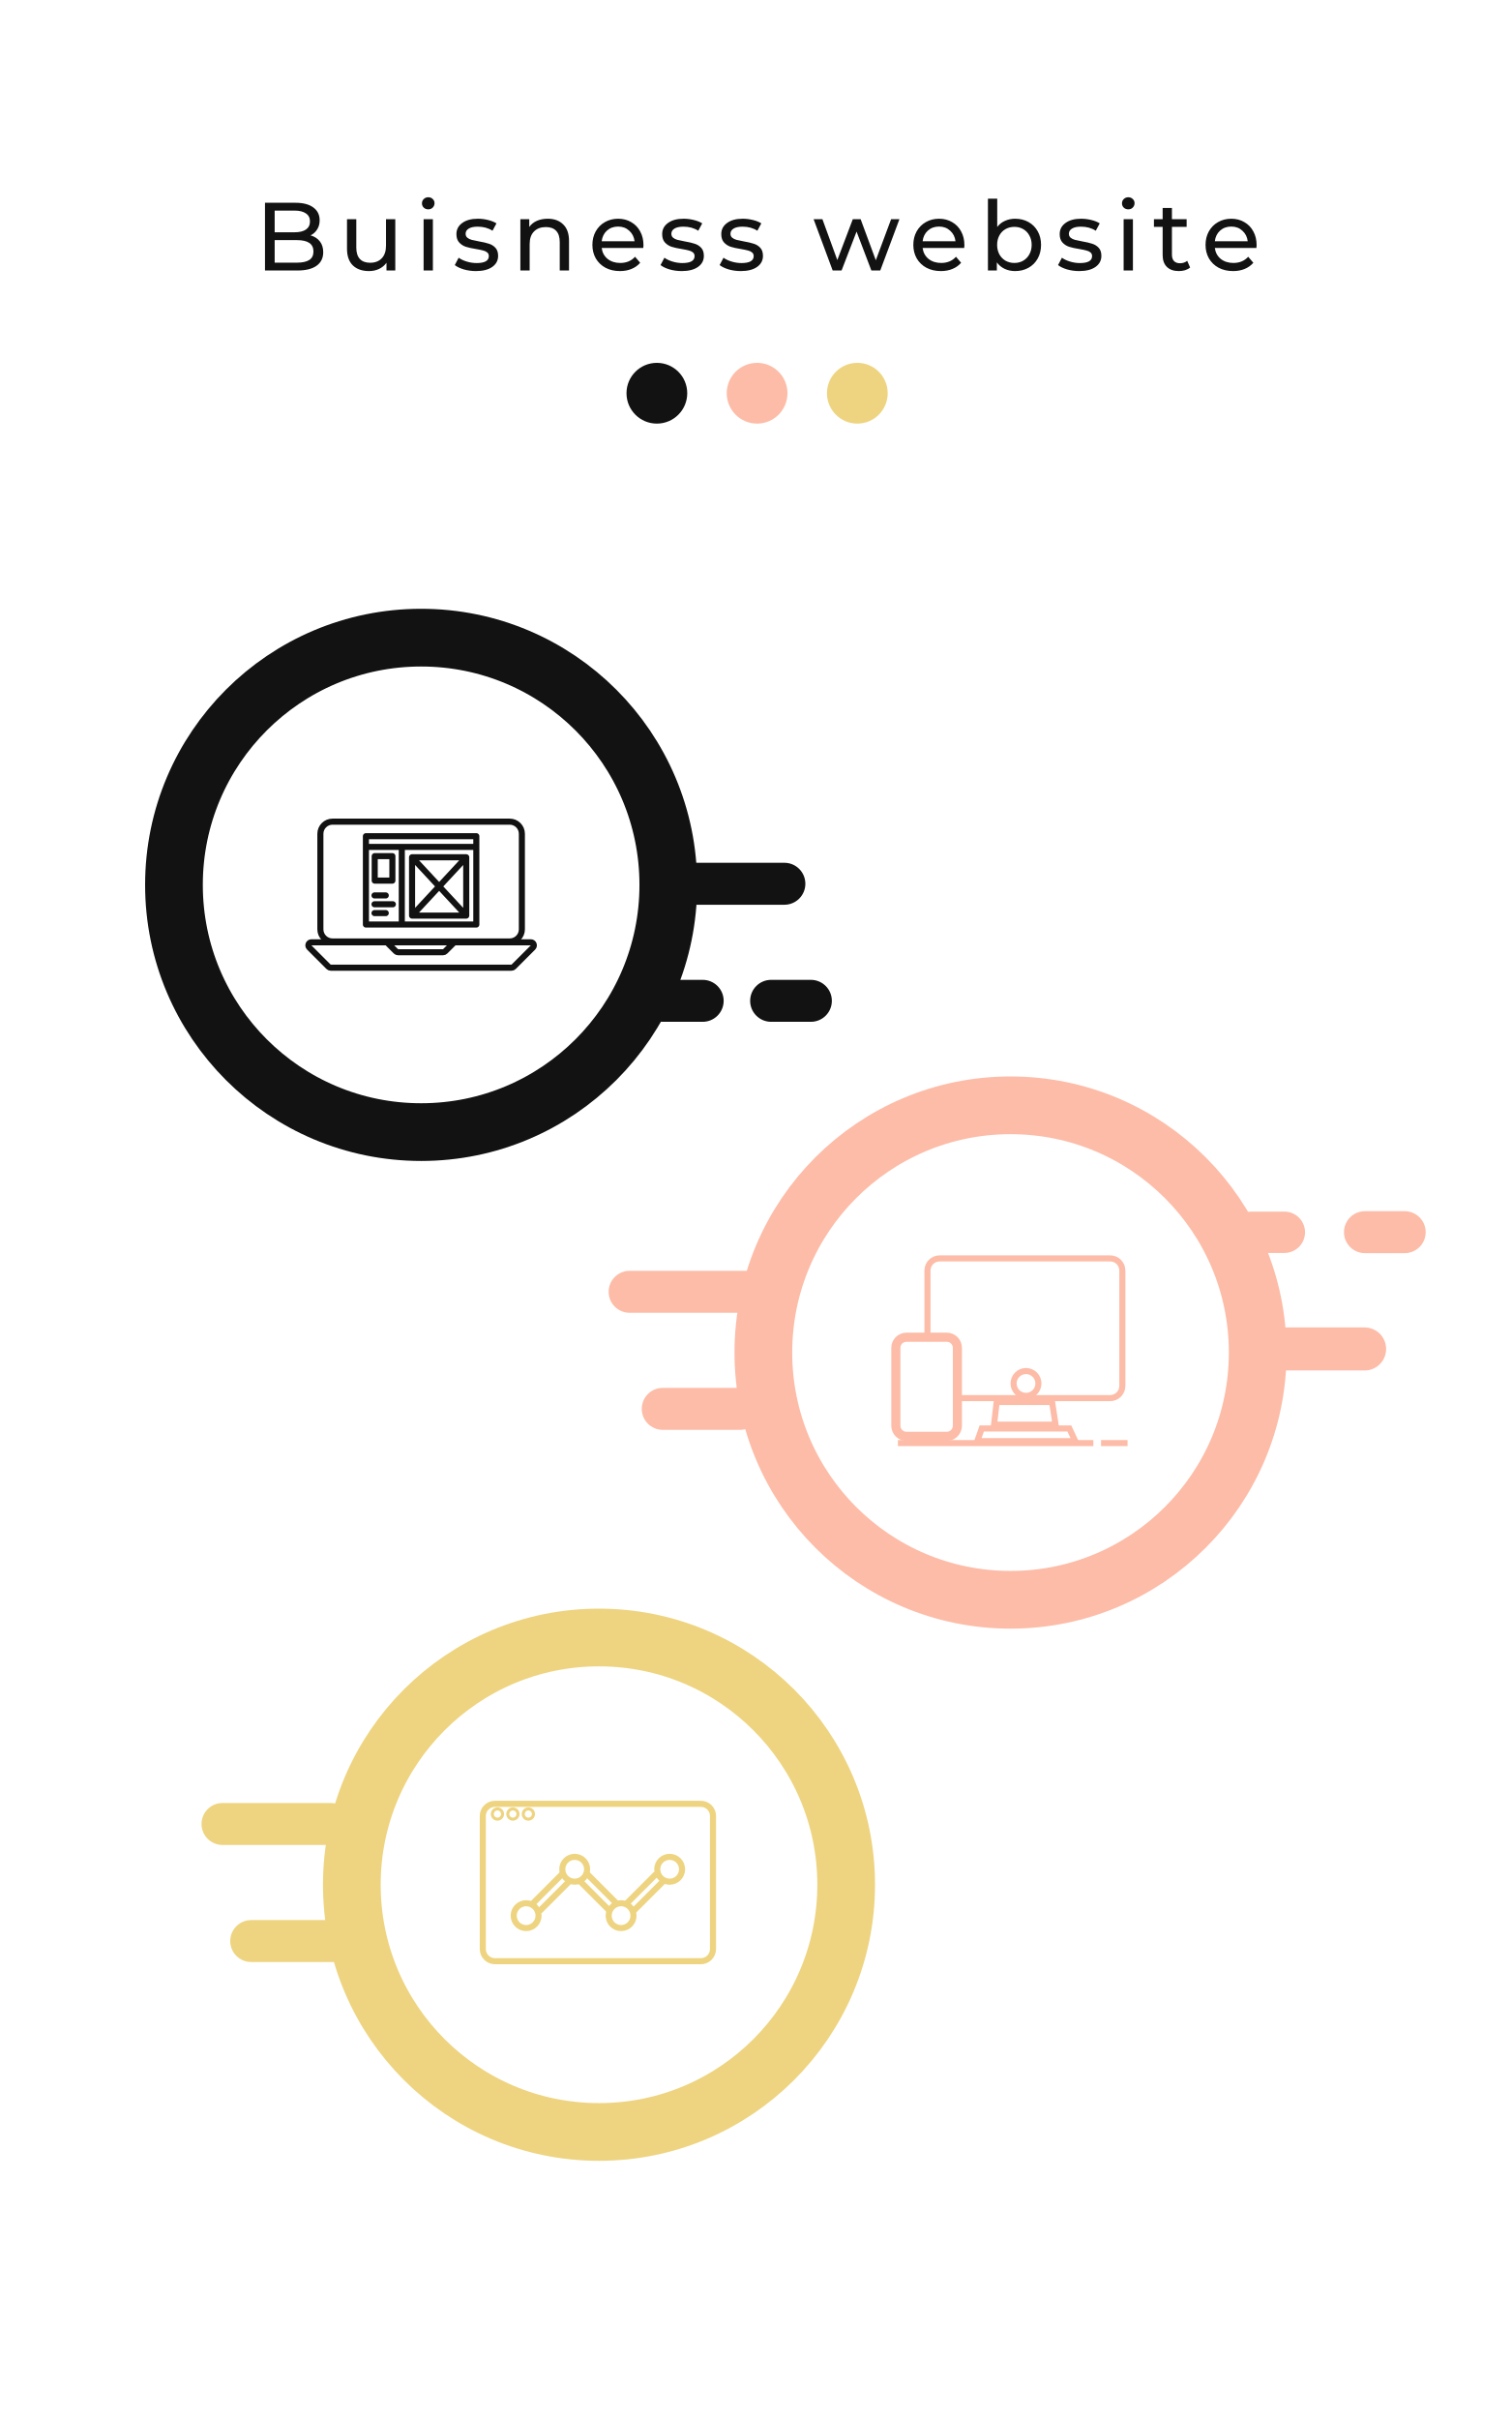
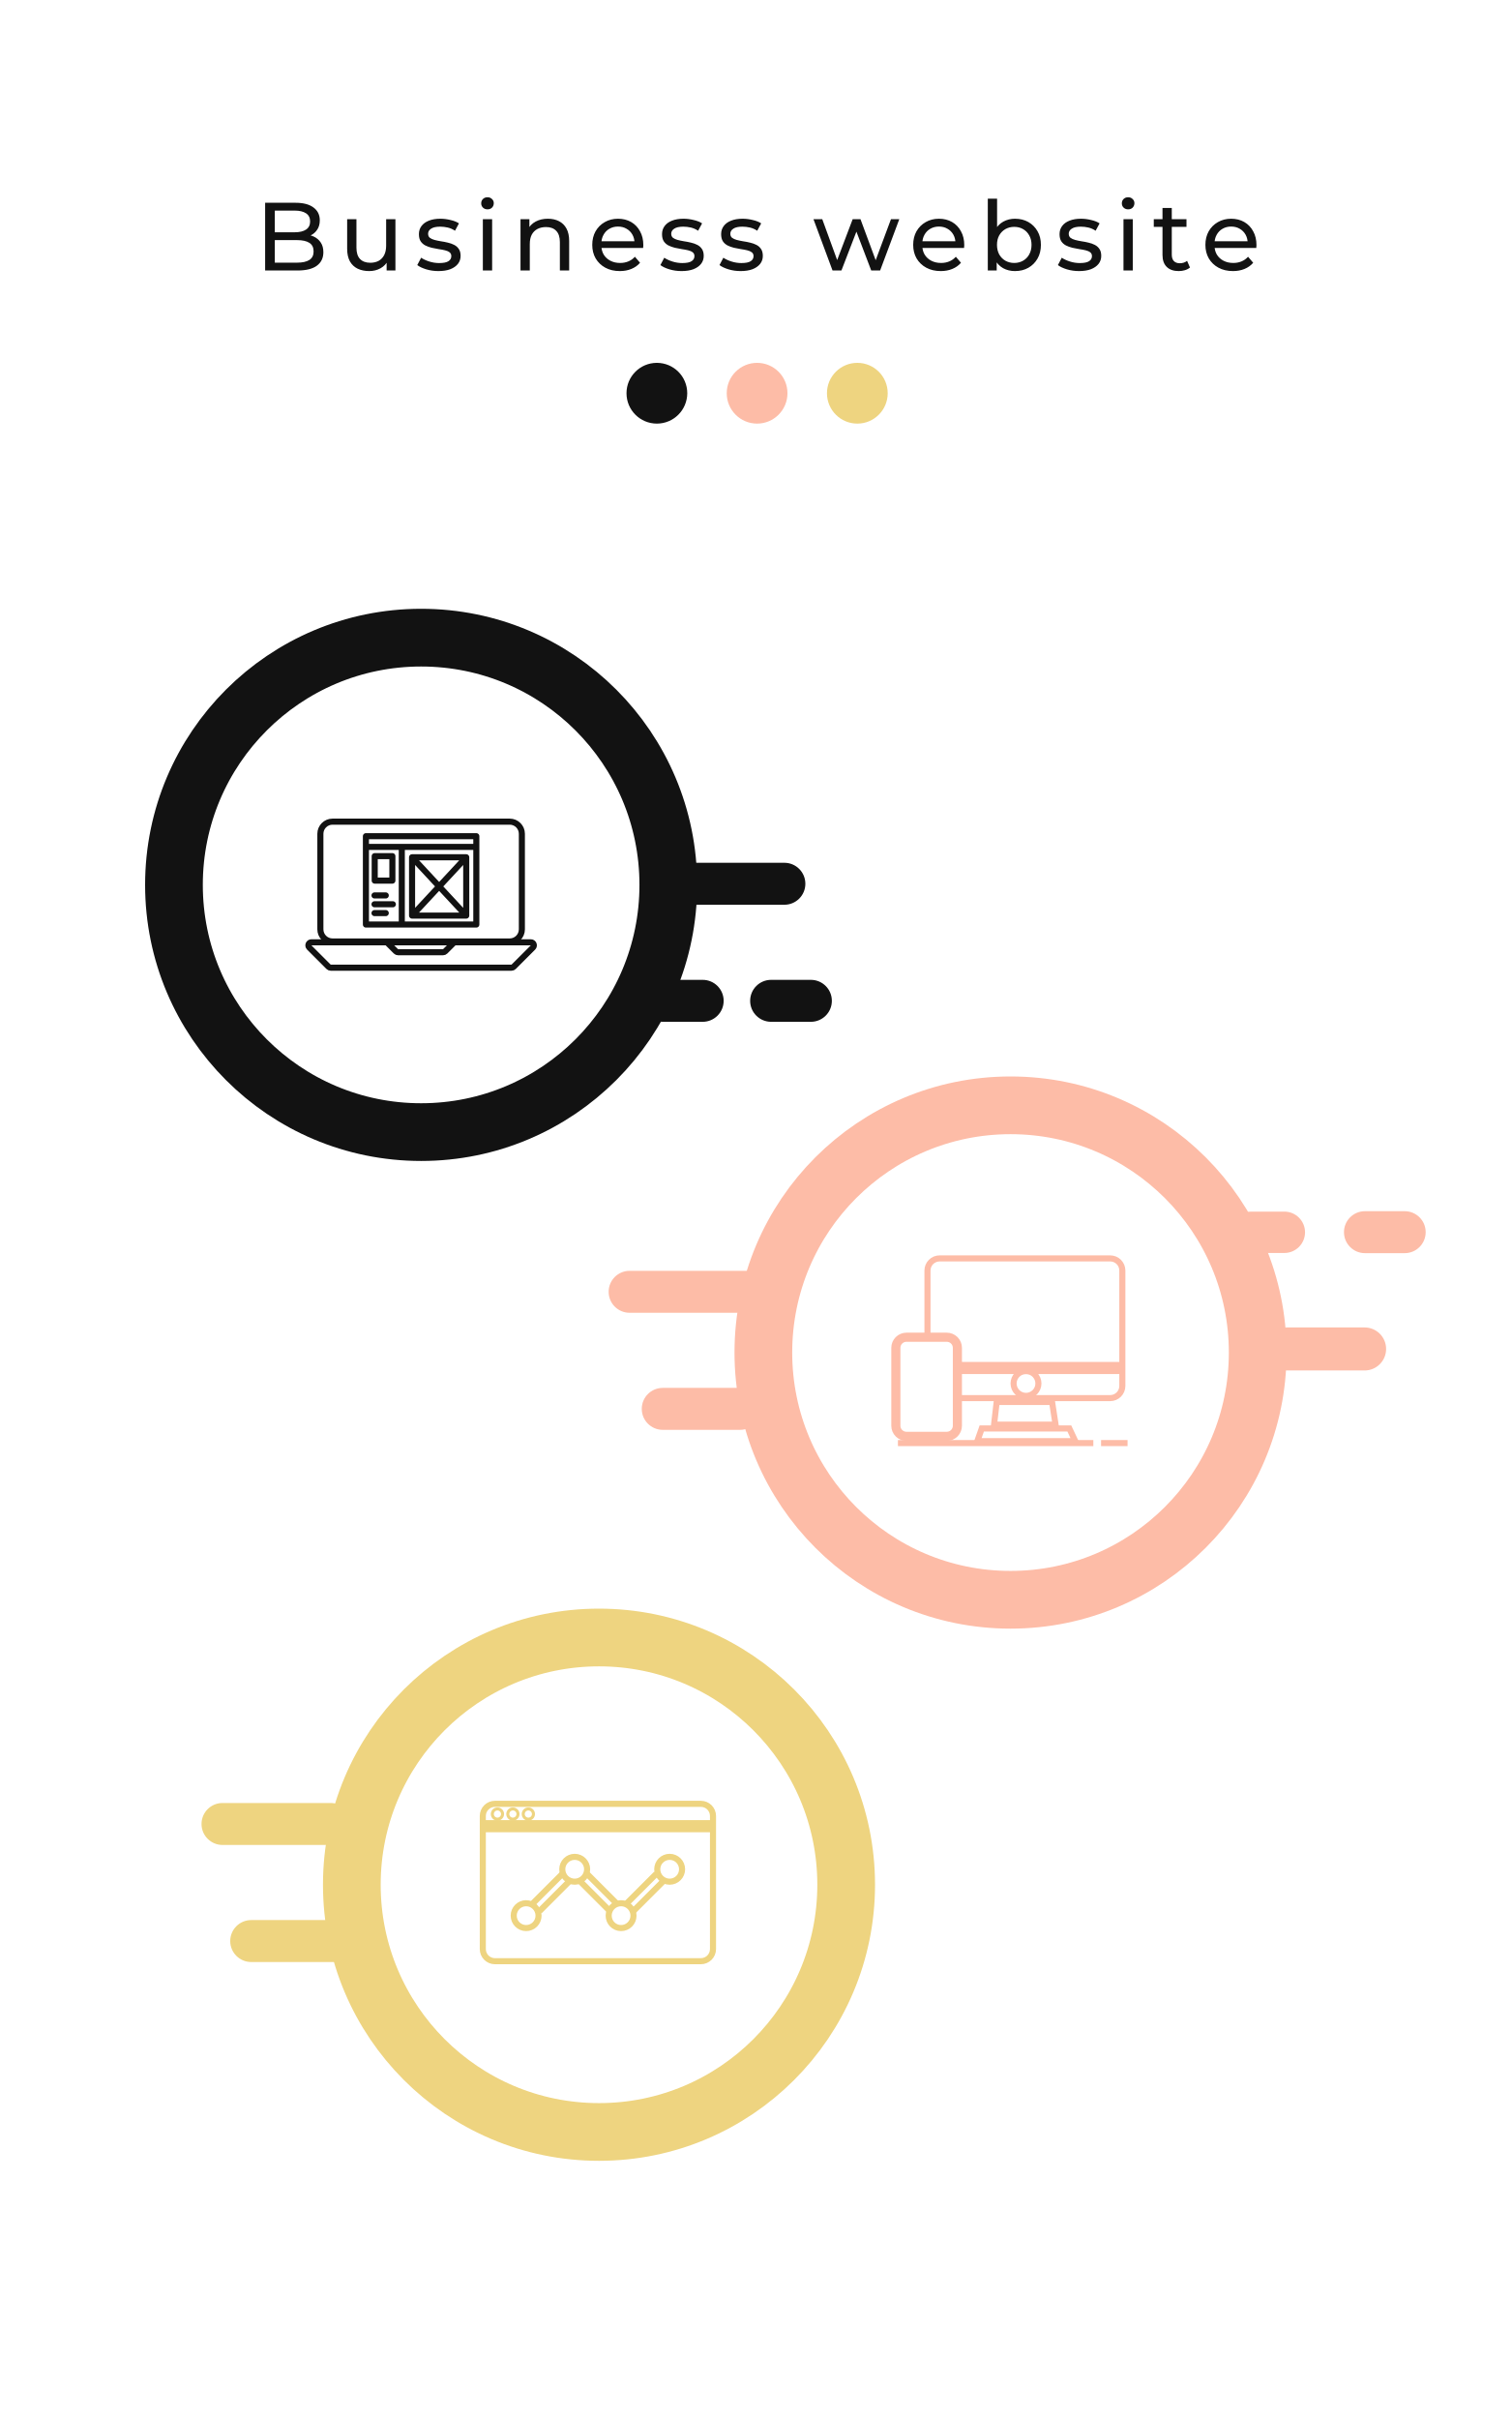
<svg xmlns="http://www.w3.org/2000/svg" width="375" height="600" viewBox="0 0 375 600" fill="none">
  <rect width="1205.67" height="600" transform="translate(-415)" fill="white" />
-   <path d="M77.047 58.382C78.023 58.654 78.791 59.15 79.351 59.87C79.911 60.574 80.191 61.469 80.191 62.557C80.191 64.013 79.639 65.133 78.535 65.918C77.447 66.701 75.855 67.094 73.759 67.094H65.743V50.294H73.279C75.199 50.294 76.679 50.678 77.719 51.446C78.775 52.214 79.303 53.278 79.303 54.638C79.303 55.517 79.095 56.278 78.679 56.917C78.279 57.557 77.735 58.045 77.047 58.382ZM68.143 52.237V57.614H73.063C74.295 57.614 75.239 57.389 75.895 56.941C76.567 56.477 76.903 55.806 76.903 54.925C76.903 54.045 76.567 53.382 75.895 52.934C75.239 52.469 74.295 52.237 73.063 52.237H68.143ZM73.663 65.15C75.023 65.15 76.047 64.925 76.735 64.478C77.423 64.029 77.767 63.325 77.767 62.365C77.767 60.493 76.399 59.557 73.663 59.557H68.143V65.15H73.663ZM98.067 54.373V67.094H95.883V65.174C95.419 65.829 94.803 66.341 94.035 66.71C93.284 67.061 92.46 67.237 91.564 67.237C89.868 67.237 88.531 66.773 87.555 65.846C86.579 64.901 86.091 63.517 86.091 61.694V54.373H88.395V61.429C88.395 62.661 88.692 63.597 89.284 64.237C89.876 64.862 90.724 65.174 91.828 65.174C93.043 65.174 94.004 64.805 94.707 64.07C95.412 63.334 95.763 62.294 95.763 60.95V54.373H98.067ZM105.094 54.373H107.398V67.094H105.094V54.373ZM106.246 51.925C105.798 51.925 105.422 51.782 105.118 51.493C104.83 51.206 104.686 50.853 104.686 50.438C104.686 50.022 104.83 49.669 105.118 49.382C105.422 49.078 105.798 48.925 106.246 48.925C106.694 48.925 107.062 49.069 107.35 49.358C107.654 49.63 107.806 49.974 107.806 50.389C107.806 50.822 107.654 51.19 107.35 51.493C107.062 51.782 106.694 51.925 106.246 51.925ZM118.085 67.237C117.045 67.237 116.045 67.102 115.085 66.829C114.125 66.541 113.373 66.181 112.829 65.749L113.789 63.925C114.349 64.326 115.029 64.645 115.829 64.885C116.629 65.126 117.437 65.246 118.253 65.246C120.269 65.246 121.277 64.669 121.277 63.517C121.277 63.133 121.141 62.83 120.869 62.605C120.597 62.382 120.253 62.221 119.837 62.126C119.437 62.014 118.861 61.894 118.109 61.766C117.085 61.605 116.245 61.422 115.589 61.214C114.949 61.005 114.397 60.654 113.933 60.157C113.469 59.661 113.237 58.965 113.237 58.069C113.237 56.917 113.717 55.998 114.677 55.309C115.637 54.605 116.925 54.254 118.541 54.254C119.389 54.254 120.237 54.358 121.085 54.566C121.933 54.773 122.629 55.053 123.173 55.406L122.189 57.23C121.149 56.557 119.925 56.221 118.517 56.221C117.541 56.221 116.797 56.382 116.285 56.702C115.773 57.022 115.517 57.446 115.517 57.974C115.517 58.389 115.661 58.718 115.949 58.958C116.237 59.197 116.589 59.373 117.005 59.486C117.437 59.597 118.037 59.725 118.805 59.87C119.829 60.045 120.653 60.237 121.277 60.446C121.917 60.638 122.461 60.974 122.909 61.453C123.357 61.934 123.581 62.605 123.581 63.469C123.581 64.621 123.085 65.541 122.093 66.23C121.117 66.901 119.781 67.237 118.085 67.237ZM135.892 54.254C137.508 54.254 138.788 54.725 139.732 55.669C140.692 56.597 141.172 57.965 141.172 59.773V67.094H138.868V60.038C138.868 58.806 138.572 57.877 137.98 57.254C137.388 56.63 136.54 56.318 135.436 56.318C134.188 56.318 133.204 56.685 132.484 57.422C131.764 58.142 131.404 59.181 131.404 60.541V67.094H129.1V54.373H131.308V56.294C131.772 55.638 132.396 55.133 133.18 54.782C133.98 54.429 134.884 54.254 135.892 54.254ZM159.642 60.806C159.642 60.981 159.626 61.214 159.594 61.502H149.274C149.418 62.621 149.906 63.526 150.738 64.213C151.586 64.885 152.634 65.222 153.882 65.222C155.402 65.222 156.626 64.71 157.554 63.685L158.826 65.174C158.25 65.846 157.53 66.358 156.666 66.71C155.818 67.061 154.866 67.237 153.81 67.237C152.466 67.237 151.274 66.966 150.234 66.421C149.194 65.862 148.386 65.085 147.81 64.094C147.25 63.102 146.97 61.981 146.97 60.733C146.97 59.502 147.242 58.389 147.786 57.398C148.346 56.406 149.106 55.638 150.066 55.093C151.042 54.533 152.138 54.254 153.354 54.254C154.57 54.254 155.65 54.533 156.594 55.093C157.554 55.638 158.298 56.406 158.826 57.398C159.37 58.389 159.642 59.526 159.642 60.806ZM153.354 56.197C152.25 56.197 151.322 56.533 150.57 57.206C149.834 57.877 149.402 58.758 149.274 59.846H157.434C157.306 58.773 156.866 57.901 156.114 57.23C155.378 56.541 154.458 56.197 153.354 56.197ZM169.13 67.237C168.09 67.237 167.09 67.102 166.13 66.829C165.17 66.541 164.418 66.181 163.874 65.749L164.834 63.925C165.394 64.326 166.074 64.645 166.874 64.885C167.674 65.126 168.482 65.246 169.298 65.246C171.314 65.246 172.322 64.669 172.322 63.517C172.322 63.133 172.186 62.83 171.914 62.605C171.642 62.382 171.298 62.221 170.882 62.126C170.482 62.014 169.906 61.894 169.154 61.766C168.13 61.605 167.29 61.422 166.634 61.214C165.994 61.005 165.442 60.654 164.978 60.157C164.514 59.661 164.282 58.965 164.282 58.069C164.282 56.917 164.762 55.998 165.722 55.309C166.682 54.605 167.97 54.254 169.586 54.254C170.434 54.254 171.282 54.358 172.13 54.566C172.978 54.773 173.674 55.053 174.218 55.406L173.234 57.23C172.194 56.557 170.97 56.221 169.562 56.221C168.586 56.221 167.842 56.382 167.33 56.702C166.818 57.022 166.562 57.446 166.562 57.974C166.562 58.389 166.706 58.718 166.994 58.958C167.282 59.197 167.634 59.373 168.05 59.486C168.482 59.597 169.082 59.725 169.85 59.87C170.874 60.045 171.698 60.237 172.322 60.446C172.962 60.638 173.506 60.974 173.954 61.453C174.402 61.934 174.626 62.605 174.626 63.469C174.626 64.621 174.13 65.541 173.138 66.23C172.162 66.901 170.826 67.237 169.13 67.237ZM183.793 67.237C182.753 67.237 181.753 67.102 180.793 66.829C179.833 66.541 179.081 66.181 178.537 65.749L179.497 63.925C180.057 64.326 180.737 64.645 181.537 64.885C182.337 65.126 183.145 65.246 183.961 65.246C185.977 65.246 186.985 64.669 186.985 63.517C186.985 63.133 186.849 62.83 186.577 62.605C186.305 62.382 185.961 62.221 185.545 62.126C185.145 62.014 184.569 61.894 183.817 61.766C182.793 61.605 181.953 61.422 181.297 61.214C180.657 61.005 180.105 60.654 179.641 60.157C179.177 59.661 178.945 58.965 178.945 58.069C178.945 56.917 179.425 55.998 180.385 55.309C181.345 54.605 182.633 54.254 184.249 54.254C185.097 54.254 185.945 54.358 186.793 54.566C187.641 54.773 188.337 55.053 188.881 55.406L187.897 57.23C186.857 56.557 185.633 56.221 184.225 56.221C183.249 56.221 182.505 56.382 181.993 56.702C181.481 57.022 181.225 57.446 181.225 57.974C181.225 58.389 181.369 58.718 181.657 58.958C181.945 59.197 182.297 59.373 182.713 59.486C183.145 59.597 183.745 59.725 184.513 59.87C185.537 60.045 186.361 60.237 186.985 60.446C187.625 60.638 188.169 60.974 188.617 61.453C189.065 61.934 189.289 62.605 189.289 63.469C189.289 64.621 188.793 65.541 187.801 66.23C186.825 66.901 185.489 67.237 183.793 67.237ZM223.142 54.373L218.39 67.094H216.182L212.51 57.446L208.79 67.094H206.582L201.854 54.373H204.038L207.734 64.501L211.574 54.373L213.518 54.373L217.286 64.549L221.078 54.373H223.142ZM239.264 60.806C239.264 60.981 239.248 61.214 239.216 61.502H228.896C229.04 62.621 229.528 63.526 230.36 64.213C231.208 64.885 232.256 65.222 233.504 65.222C235.024 65.222 236.248 64.71 237.176 63.685L238.448 65.174C237.872 65.846 237.152 66.358 236.288 66.71C235.44 67.061 234.488 67.237 233.432 67.237C232.088 67.237 230.896 66.966 229.856 66.421C228.816 65.862 228.008 65.085 227.432 64.094C226.872 63.102 226.592 61.981 226.592 60.733C226.592 59.502 226.864 58.389 227.408 57.398C227.968 56.406 228.728 55.638 229.688 55.093C230.664 54.533 231.76 54.254 232.976 54.254C234.192 54.254 235.272 54.533 236.216 55.093C237.176 55.638 237.92 56.406 238.448 57.398C238.992 58.389 239.264 59.526 239.264 60.806ZM232.976 56.197C231.872 56.197 230.944 56.533 230.192 57.206C229.456 57.877 229.024 58.758 228.896 59.846H237.056C236.928 58.773 236.488 57.901 235.736 57.23C235 56.541 234.08 56.197 232.976 56.197ZM251.848 54.254C253.08 54.254 254.184 54.526 255.16 55.069C256.136 55.614 256.896 56.373 257.44 57.349C258 58.325 258.28 59.453 258.28 60.733C258.28 62.014 258 63.15 257.44 64.141C256.896 65.118 256.136 65.877 255.16 66.421C254.184 66.966 253.08 67.237 251.848 67.237C250.904 67.237 250.04 67.053 249.256 66.686C248.472 66.317 247.824 65.781 247.312 65.078V67.094H245.104V49.285H247.408V56.294C247.92 55.621 248.56 55.117 249.328 54.782C250.096 54.429 250.936 54.254 251.848 54.254ZM251.656 65.222C252.472 65.222 253.2 65.037 253.84 64.669C254.496 64.285 255.008 63.758 255.376 63.086C255.76 62.398 255.952 61.614 255.952 60.733C255.952 59.853 255.76 59.078 255.376 58.406C255.008 57.718 254.496 57.19 253.84 56.822C253.2 56.453 252.472 56.27 251.656 56.27C250.856 56.27 250.128 56.453 249.472 56.822C248.816 57.19 248.304 57.718 247.936 58.406C247.568 59.078 247.384 59.853 247.384 60.733C247.384 61.614 247.568 62.398 247.936 63.086C248.304 63.758 248.816 64.285 249.472 64.669C250.128 65.037 250.856 65.222 251.656 65.222ZM267.751 67.237C266.711 67.237 265.711 67.102 264.751 66.829C263.791 66.541 263.039 66.181 262.495 65.749L263.455 63.925C264.015 64.326 264.695 64.645 265.495 64.885C266.295 65.126 267.103 65.246 267.919 65.246C269.935 65.246 270.943 64.669 270.943 63.517C270.943 63.133 270.807 62.83 270.535 62.605C270.263 62.382 269.919 62.221 269.503 62.126C269.103 62.014 268.527 61.894 267.775 61.766C266.751 61.605 265.911 61.422 265.255 61.214C264.615 61.005 264.063 60.654 263.599 60.157C263.135 59.661 262.903 58.965 262.903 58.069C262.903 56.917 263.383 55.998 264.343 55.309C265.303 54.605 266.591 54.254 268.207 54.254C269.055 54.254 269.903 54.358 270.751 54.566C271.599 54.773 272.295 55.053 272.839 55.406L271.855 57.23C270.815 56.557 269.591 56.221 268.183 56.221C267.207 56.221 266.463 56.382 265.951 56.702C265.439 57.022 265.183 57.446 265.183 57.974C265.183 58.389 265.327 58.718 265.615 58.958C265.903 59.197 266.255 59.373 266.671 59.486C267.103 59.597 267.703 59.725 268.471 59.87C269.495 60.045 270.319 60.237 270.943 60.446C271.583 60.638 272.127 60.974 272.575 61.453C273.023 61.934 273.247 62.605 273.247 63.469C273.247 64.621 272.751 65.541 271.759 66.23C270.783 66.901 269.447 67.237 267.751 67.237ZM278.767 54.373H281.071V67.094H278.767V54.373ZM279.919 51.925C279.471 51.925 279.095 51.782 278.791 51.493C278.503 51.206 278.359 50.853 278.359 50.438C278.359 50.022 278.503 49.669 278.791 49.382C279.095 49.078 279.471 48.925 279.919 48.925C280.367 48.925 280.735 49.069 281.023 49.358C281.327 49.63 281.479 49.974 281.479 50.389C281.479 50.822 281.327 51.19 281.023 51.493C280.735 51.782 280.367 51.925 279.919 51.925ZM295.262 66.35C294.926 66.638 294.51 66.862 294.014 67.022C293.518 67.165 293.006 67.237 292.478 67.237C291.198 67.237 290.206 66.894 289.502 66.206C288.798 65.517 288.446 64.534 288.446 63.254V56.27H286.286V54.373H288.446V51.59H290.75V54.373H294.398V56.27H290.75V63.157C290.75 63.846 290.918 64.374 291.254 64.742C291.606 65.109 292.102 65.293 292.742 65.293C293.446 65.293 294.046 65.094 294.542 64.694L295.262 66.35ZM311.761 60.806C311.761 60.981 311.745 61.214 311.713 61.502H301.393C301.537 62.621 302.025 63.526 302.857 64.213C303.705 64.885 304.753 65.222 306.001 65.222C307.521 65.222 308.745 64.71 309.673 63.685L310.945 65.174C310.369 65.846 309.649 66.358 308.785 66.71C307.937 67.061 306.985 67.237 305.929 67.237C304.585 67.237 303.393 66.966 302.353 66.421C301.313 65.862 300.505 65.085 299.929 64.094C299.369 63.102 299.089 61.981 299.089 60.733C299.089 59.502 299.361 58.389 299.905 57.398C300.465 56.406 301.225 55.638 302.185 55.093C303.161 54.533 304.257 54.254 305.473 54.254C306.689 54.254 307.769 54.533 308.713 55.093C309.673 55.638 310.417 56.406 310.945 57.398C311.489 58.389 311.761 59.526 311.761 60.806ZM305.473 56.197C304.369 56.197 303.441 56.533 302.689 57.206C301.953 57.877 301.521 58.758 301.393 59.846H309.553C309.425 58.773 308.985 57.901 308.233 57.23C307.497 56.541 306.577 56.197 305.473 56.197Z" fill="#121212" />
+   <path d="M65.779 67.094V50.294H73.315C75.251 50.294 76.739 50.685 77.779 51.469C78.819 52.237 79.339 53.294 79.339 54.638C79.339 55.55 79.131 56.318 78.715 56.941C78.315 57.566 77.771 58.045 77.083 58.382C76.395 58.718 75.651 58.886 74.851 58.886L75.283 58.166C76.243 58.166 77.091 58.334 77.827 58.669C78.563 59.005 79.147 59.502 79.579 60.157C80.011 60.797 80.227 61.597 80.227 62.557C80.227 63.998 79.683 65.118 78.595 65.918C77.523 66.701 75.923 67.094 73.795 67.094H65.779ZM68.179 65.15H73.699C75.027 65.15 76.043 64.925 76.747 64.478C77.451 64.029 77.803 63.325 77.803 62.365C77.803 61.389 77.451 60.678 76.747 60.23C76.043 59.782 75.027 59.557 73.699 59.557H67.963V57.614H73.099C74.315 57.614 75.259 57.389 75.931 56.941C76.603 56.493 76.939 55.822 76.939 54.925C76.939 54.029 76.603 53.358 75.931 52.91C75.259 52.462 74.315 52.237 73.099 52.237H68.179V65.15ZM91.599 67.237C90.511 67.237 89.551 67.037 88.719 66.638C87.903 66.237 87.263 65.629 86.799 64.814C86.351 63.981 86.127 62.941 86.127 61.694V54.373H88.431V61.429C88.431 62.678 88.727 63.614 89.319 64.237C89.927 64.862 90.775 65.174 91.863 65.174C92.663 65.174 93.359 65.013 93.951 64.694C94.543 64.358 94.999 63.877 95.319 63.254C95.639 62.614 95.799 61.846 95.799 60.95V54.373H98.103V67.094H95.919V63.661L96.279 64.573C95.863 65.421 95.239 66.078 94.407 66.541C93.575 67.005 92.639 67.237 91.599 67.237ZM108.777 67.237C107.721 67.237 106.713 67.094 105.753 66.805C104.809 66.517 104.065 66.165 103.521 65.749L104.481 63.925C105.025 64.293 105.697 64.606 106.497 64.862C107.297 65.118 108.113 65.246 108.945 65.246C110.017 65.246 110.785 65.094 111.249 64.79C111.729 64.486 111.969 64.061 111.969 63.517C111.969 63.117 111.825 62.806 111.537 62.581C111.249 62.358 110.865 62.19 110.385 62.078C109.921 61.965 109.401 61.87 108.825 61.789C108.249 61.694 107.673 61.581 107.097 61.453C106.521 61.309 105.993 61.117 105.513 60.877C105.033 60.621 104.649 60.278 104.361 59.846C104.073 59.398 103.929 58.806 103.929 58.069C103.929 57.301 104.145 56.63 104.577 56.053C105.009 55.477 105.617 55.038 106.401 54.733C107.201 54.413 108.145 54.254 109.233 54.254C110.065 54.254 110.905 54.358 111.753 54.566C112.617 54.758 113.321 55.038 113.865 55.406L112.881 57.23C112.305 56.846 111.705 56.581 111.081 56.438C110.457 56.294 109.833 56.221 109.209 56.221C108.201 56.221 107.449 56.389 106.953 56.725C106.457 57.045 106.209 57.462 106.209 57.974C106.209 58.406 106.353 58.742 106.641 58.981C106.945 59.206 107.329 59.382 107.793 59.51C108.273 59.638 108.801 59.749 109.377 59.846C109.953 59.925 110.529 60.038 111.105 60.181C111.681 60.309 112.201 60.493 112.665 60.733C113.145 60.974 113.529 61.309 113.817 61.742C114.121 62.173 114.273 62.749 114.273 63.469C114.273 64.237 114.049 64.901 113.601 65.462C113.153 66.022 112.521 66.462 111.705 66.781C110.889 67.085 109.913 67.237 108.777 67.237ZM119.792 67.094V54.373H122.096V67.094H119.792ZM120.944 51.925C120.496 51.925 120.12 51.782 119.816 51.493C119.528 51.206 119.384 50.853 119.384 50.438C119.384 50.005 119.528 49.645 119.816 49.358C120.12 49.069 120.496 48.925 120.944 48.925C121.392 48.925 121.76 49.069 122.048 49.358C122.352 49.63 122.504 49.974 122.504 50.389C122.504 50.822 122.36 51.19 122.072 51.493C121.784 51.782 121.408 51.925 120.944 51.925ZM135.927 54.254C136.967 54.254 137.879 54.453 138.663 54.853C139.463 55.254 140.087 55.861 140.535 56.678C140.983 57.493 141.207 58.526 141.207 59.773V67.094H138.903V60.038C138.903 58.806 138.599 57.877 137.991 57.254C137.399 56.63 136.559 56.318 135.471 56.318C134.655 56.318 133.943 56.477 133.335 56.797C132.727 57.117 132.255 57.59 131.919 58.214C131.599 58.837 131.439 59.614 131.439 60.541V67.094H129.135V54.373H131.343V57.806L130.983 56.894C131.399 56.062 132.039 55.413 132.903 54.95C133.767 54.486 134.775 54.254 135.927 54.254ZM153.775 67.237C152.415 67.237 151.215 66.957 150.175 66.397C149.151 65.838 148.351 65.07 147.775 64.094C147.215 63.117 146.935 61.998 146.935 60.733C146.935 59.469 147.207 58.349 147.751 57.373C148.311 56.398 149.071 55.638 150.031 55.093C151.007 54.533 152.103 54.254 153.319 54.254C154.551 54.254 155.639 54.526 156.583 55.069C157.527 55.614 158.263 56.382 158.791 57.373C159.335 58.349 159.607 59.493 159.607 60.806C159.607 60.901 159.599 61.014 159.583 61.142C159.583 61.27 159.575 61.389 159.559 61.502H148.735V59.846H158.359L157.423 60.422C157.439 59.605 157.271 58.877 156.919 58.237C156.567 57.597 156.079 57.102 155.455 56.749C154.847 56.382 154.135 56.197 153.319 56.197C152.519 56.197 151.807 56.382 151.183 56.749C150.559 57.102 150.071 57.605 149.719 58.261C149.367 58.901 149.191 59.638 149.191 60.469V60.853C149.191 61.702 149.383 62.462 149.767 63.133C150.167 63.789 150.719 64.302 151.423 64.669C152.127 65.037 152.935 65.222 153.847 65.222C154.599 65.222 155.279 65.094 155.887 64.838C156.511 64.582 157.055 64.198 157.519 63.685L158.791 65.174C158.215 65.846 157.495 66.358 156.631 66.71C155.783 67.061 154.831 67.237 153.775 67.237ZM169.095 67.237C168.039 67.237 167.031 67.094 166.071 66.805C165.127 66.517 164.383 66.165 163.839 65.749L164.799 63.925C165.343 64.293 166.015 64.606 166.815 64.862C167.615 65.118 168.431 65.246 169.263 65.246C170.335 65.246 171.103 65.094 171.567 64.79C172.047 64.486 172.287 64.061 172.287 63.517C172.287 63.117 172.143 62.806 171.855 62.581C171.567 62.358 171.183 62.19 170.703 62.078C170.239 61.965 169.719 61.87 169.143 61.789C168.567 61.694 167.991 61.581 167.415 61.453C166.839 61.309 166.311 61.117 165.831 60.877C165.351 60.621 164.967 60.278 164.679 59.846C164.391 59.398 164.247 58.806 164.247 58.069C164.247 57.301 164.463 56.63 164.895 56.053C165.327 55.477 165.935 55.038 166.719 54.733C167.519 54.413 168.463 54.254 169.551 54.254C170.383 54.254 171.223 54.358 172.071 54.566C172.935 54.758 173.639 55.038 174.183 55.406L173.199 57.23C172.623 56.846 172.023 56.581 171.399 56.438C170.775 56.294 170.151 56.221 169.527 56.221C168.519 56.221 167.767 56.389 167.271 56.725C166.775 57.045 166.527 57.462 166.527 57.974C166.527 58.406 166.671 58.742 166.959 58.981C167.263 59.206 167.647 59.382 168.111 59.51C168.591 59.638 169.119 59.749 169.695 59.846C170.271 59.925 170.847 60.038 171.423 60.181C171.999 60.309 172.519 60.493 172.983 60.733C173.463 60.974 173.847 61.309 174.135 61.742C174.439 62.173 174.591 62.749 174.591 63.469C174.591 64.237 174.367 64.901 173.919 65.462C173.471 66.022 172.839 66.462 172.023 66.781C171.207 67.085 170.231 67.237 169.095 67.237ZM183.758 67.237C182.702 67.237 181.694 67.094 180.734 66.805C179.79 66.517 179.046 66.165 178.502 65.749L179.462 63.925C180.006 64.293 180.678 64.606 181.478 64.862C182.278 65.118 183.094 65.246 183.926 65.246C184.998 65.246 185.766 65.094 186.23 64.79C186.71 64.486 186.95 64.061 186.95 63.517C186.95 63.117 186.806 62.806 186.518 62.581C186.23 62.358 185.846 62.19 185.366 62.078C184.902 61.965 184.382 61.87 183.806 61.789C183.23 61.694 182.654 61.581 182.078 61.453C181.502 61.309 180.974 61.117 180.494 60.877C180.014 60.621 179.63 60.278 179.342 59.846C179.054 59.398 178.91 58.806 178.91 58.069C178.91 57.301 179.126 56.63 179.558 56.053C179.99 55.477 180.598 55.038 181.382 54.733C182.182 54.413 183.126 54.254 184.214 54.254C185.046 54.254 185.886 54.358 186.734 54.566C187.598 54.758 188.302 55.038 188.846 55.406L187.862 57.23C187.286 56.846 186.686 56.581 186.062 56.438C185.438 56.294 184.814 56.221 184.19 56.221C183.182 56.221 182.43 56.389 181.934 56.725C181.438 57.045 181.19 57.462 181.19 57.974C181.19 58.406 181.334 58.742 181.622 58.981C181.926 59.206 182.31 59.382 182.774 59.51C183.254 59.638 183.782 59.749 184.358 59.846C184.934 59.925 185.51 60.038 186.086 60.181C186.662 60.309 187.182 60.493 187.646 60.733C188.126 60.974 188.51 61.309 188.798 61.742C189.102 62.173 189.254 62.749 189.254 63.469C189.254 64.237 189.03 64.901 188.582 65.462C188.134 66.022 187.502 66.462 186.686 66.781C185.87 67.085 184.894 67.237 183.758 67.237ZM206.547 67.094L201.819 54.373H204.003L208.203 65.894H207.171L211.539 54.373L213.483 54.373L217.755 65.894H216.747L221.043 54.373H223.107L218.355 67.094H216.147L212.139 56.581H212.811L208.755 67.094H206.547ZM233.397 67.237C232.037 67.237 230.837 66.957 229.797 66.397C228.773 65.838 227.973 65.07 227.397 64.094C226.837 63.117 226.557 61.998 226.557 60.733C226.557 59.469 226.829 58.349 227.373 57.373C227.933 56.398 228.693 55.638 229.653 55.093C230.629 54.533 231.725 54.254 232.941 54.254C234.173 54.254 235.261 54.526 236.205 55.069C237.149 55.614 237.885 56.382 238.413 57.373C238.957 58.349 239.229 59.493 239.229 60.806C239.229 60.901 239.221 61.014 239.205 61.142C239.205 61.27 239.197 61.389 239.181 61.502H228.357V59.846H237.981L237.045 60.422C237.061 59.605 236.893 58.877 236.541 58.237C236.189 57.597 235.701 57.102 235.077 56.749C234.469 56.382 233.757 56.197 232.941 56.197C232.141 56.197 231.429 56.382 230.805 56.749C230.181 57.102 229.693 57.605 229.341 58.261C228.989 58.901 228.813 59.638 228.813 60.469V60.853C228.813 61.702 229.005 62.462 229.389 63.133C229.789 63.789 230.341 64.302 231.045 64.669C231.749 65.037 232.557 65.222 233.469 65.222C234.221 65.222 234.901 65.094 235.509 64.838C236.133 64.582 236.677 64.198 237.141 63.685L238.413 65.174C237.837 65.846 237.117 66.358 236.253 66.71C235.405 67.061 234.453 67.237 233.397 67.237ZM251.813 67.237C250.725 67.237 249.741 66.998 248.861 66.517C247.997 66.022 247.309 65.293 246.797 64.334C246.301 63.373 246.053 62.173 246.053 60.733C246.053 59.294 246.309 58.093 246.821 57.133C247.349 56.173 248.045 55.453 248.909 54.974C249.789 54.493 250.757 54.254 251.813 54.254C253.061 54.254 254.165 54.526 255.125 55.069C256.085 55.614 256.845 56.373 257.405 57.349C257.965 58.309 258.245 59.438 258.245 60.733C258.245 62.029 257.965 63.166 257.405 64.141C256.845 65.118 256.085 65.877 255.125 66.421C254.165 66.966 253.061 67.237 251.813 67.237ZM245.069 67.094V49.285H247.373V57.758L247.133 60.709L247.277 63.661V67.094H245.069ZM251.621 65.222C252.437 65.222 253.165 65.037 253.805 64.669C254.461 64.302 254.973 63.782 255.341 63.109C255.725 62.422 255.917 61.63 255.917 60.733C255.917 59.822 255.725 59.038 255.341 58.382C254.973 57.709 254.461 57.19 253.805 56.822C253.165 56.453 252.437 56.27 251.621 56.27C250.821 56.27 250.093 56.453 249.437 56.822C248.797 57.19 248.285 57.709 247.901 58.382C247.533 59.038 247.349 59.822 247.349 60.733C247.349 61.63 247.533 62.422 247.901 63.109C248.285 63.782 248.797 64.302 249.437 64.669C250.093 65.037 250.821 65.222 251.621 65.222ZM267.716 67.237C266.66 67.237 265.652 67.094 264.692 66.805C263.748 66.517 263.004 66.165 262.46 65.749L263.42 63.925C263.964 64.293 264.636 64.606 265.436 64.862C266.236 65.118 267.052 65.246 267.884 65.246C268.956 65.246 269.724 65.094 270.188 64.79C270.668 64.486 270.908 64.061 270.908 63.517C270.908 63.117 270.764 62.806 270.476 62.581C270.188 62.358 269.804 62.19 269.324 62.078C268.86 61.965 268.34 61.87 267.764 61.789C267.188 61.694 266.612 61.581 266.036 61.453C265.46 61.309 264.932 61.117 264.452 60.877C263.972 60.621 263.588 60.278 263.3 59.846C263.012 59.398 262.868 58.806 262.868 58.069C262.868 57.301 263.084 56.63 263.516 56.053C263.948 55.477 264.556 55.038 265.34 54.733C266.14 54.413 267.084 54.254 268.172 54.254C269.004 54.254 269.844 54.358 270.692 54.566C271.556 54.758 272.26 55.038 272.804 55.406L271.82 57.23C271.244 56.846 270.644 56.581 270.02 56.438C269.396 56.294 268.772 56.221 268.148 56.221C267.14 56.221 266.388 56.389 265.892 56.725C265.396 57.045 265.148 57.462 265.148 57.974C265.148 58.406 265.292 58.742 265.58 58.981C265.884 59.206 266.268 59.382 266.732 59.51C267.212 59.638 267.74 59.749 268.316 59.846C268.892 59.925 269.468 60.038 270.044 60.181C270.62 60.309 271.14 60.493 271.604 60.733C272.084 60.974 272.468 61.309 272.756 61.742C273.06 62.173 273.212 62.749 273.212 63.469C273.212 64.237 272.988 64.901 272.54 65.462C272.092 66.022 271.46 66.462 270.644 66.781C269.828 67.085 268.852 67.237 267.716 67.237ZM278.731 67.094V54.373H281.035V67.094H278.731ZM279.883 51.925C279.435 51.925 279.059 51.782 278.755 51.493C278.467 51.206 278.323 50.853 278.323 50.438C278.323 50.005 278.467 49.645 278.755 49.358C279.059 49.069 279.435 48.925 279.883 48.925C280.331 48.925 280.699 49.069 280.987 49.358C281.291 49.63 281.443 49.974 281.443 50.389C281.443 50.822 281.299 51.19 281.011 51.493C280.723 51.782 280.347 51.925 279.883 51.925ZM292.442 67.237C291.162 67.237 290.17 66.894 289.466 66.206C288.762 65.517 288.41 64.534 288.41 63.254V51.59H290.714V63.157C290.714 63.846 290.882 64.374 291.218 64.742C291.57 65.109 292.066 65.293 292.706 65.293C293.426 65.293 294.026 65.094 294.506 64.694L295.226 66.35C294.874 66.653 294.45 66.877 293.954 67.022C293.474 67.165 292.97 67.237 292.442 67.237ZM286.25 56.27V54.373H294.362V56.27H286.25ZM305.894 67.237C304.534 67.237 303.334 66.957 302.294 66.397C301.27 65.838 300.47 65.07 299.894 64.094C299.334 63.117 299.054 61.998 299.054 60.733C299.054 59.469 299.326 58.349 299.87 57.373C300.43 56.398 301.19 55.638 302.15 55.093C303.126 54.533 304.222 54.254 305.438 54.254C306.67 54.254 307.758 54.526 308.702 55.069C309.646 55.614 310.382 56.382 310.91 57.373C311.454 58.349 311.726 59.493 311.726 60.806C311.726 60.901 311.718 61.014 311.702 61.142C311.702 61.27 311.694 61.389 311.678 61.502H300.854V59.846H310.478L309.542 60.422C309.558 59.605 309.39 58.877 309.038 58.237C308.686 57.597 308.198 57.102 307.574 56.749C306.966 56.382 306.254 56.197 305.438 56.197C304.638 56.197 303.926 56.382 303.302 56.749C302.678 57.102 302.19 57.605 301.838 58.261C301.486 58.901 301.31 59.638 301.31 60.469V60.853C301.31 61.702 301.502 62.462 301.886 63.133C302.286 63.789 302.838 64.302 303.542 64.669C304.246 65.037 305.054 65.222 305.966 65.222C306.718 65.222 307.398 65.094 308.006 64.838C308.63 64.582 309.174 64.198 309.638 63.685L310.91 65.174C310.334 65.846 309.614 66.358 308.75 66.71C307.902 67.061 306.95 67.237 305.894 67.237Z" fill="#121212" />
  <circle cx="162.965" cy="97.535" r="7.535" fill="#121212" />
  <circle cx="187.832" cy="97.535" r="7.535" fill="#FDBCA7" />
  <circle cx="212.699" cy="97.535" r="7.535" fill="#EED480" />
  <rect x="165.84" y="214.002" width="33.966" height="10.409" rx="5.205" fill="#121212" />
  <rect x="159.266" y="243.038" width="20.27" height="10.409" rx="5.205" fill="#121212" />
  <rect x="186.109" y="243.038" width="20.27" height="10.409" rx="5.205" fill="#121212" />
  <circle cx="104.481" cy="219.481" r="61.322" stroke="#121212" stroke-width="14.317" />
  <path d="M90.785 207.406H118.177V229.318H90.785V207.406Z" fill="white" />
  <path d="M92.969 212.352H97.352V218.424H92.969V212.352Z" fill="white" />
  <path d="M115.672 227.098H102.234V212.633H115.672V220.287V227.098Z" fill="white" />
  <path d="M91.361 210.065H117.695M99.684 228.971V210.065M90.781 207.406H118.173V229.318H90.781V207.406Z" stroke="#121212" stroke-width="1.507" stroke-miterlimit="10" stroke-linecap="round" stroke-linejoin="round" />
  <path d="M92.914 222.099H95.707M92.914 224.291H97.466M92.914 226.482H95.707M102.232 227.098L115.67 212.632M102.232 212.632L115.67 227.098M92.964 212.352H97.347V218.424H92.964V212.352ZM115.67 227.098H102.232V212.632H115.67V220.287V227.098Z" stroke="#121212" stroke-width="1.507" stroke-miterlimit="10" stroke-linecap="round" stroke-linejoin="round" />
  <rect x="79.484" y="203.799" width="49.99" height="29.72" rx="3.014" stroke="#121212" stroke-width="1.507" />
  <path d="M112.695 233.725L131.694 233.725C132.365 233.725 132.701 234.536 132.227 235.011L127.433 239.804C127.292 239.945 127.1 240.025 126.901 240.025H82.054C81.854 240.025 81.662 239.945 81.521 239.804L76.728 235.011C76.253 234.536 76.589 233.725 77.261 233.725L95.986 233.725M112.695 233.725L110.45 235.969C110.309 236.11 110.117 236.19 109.917 236.19H98.763C98.563 236.19 98.371 236.11 98.23 235.969L95.986 233.725M112.695 233.725L95.986 233.725" stroke="#121212" stroke-width="1.507" stroke-linejoin="round" />
  <rect width="37.253" height="10.409" rx="5.205" transform="matrix(-1 0 0 1 87.25 447.21)" fill="#EED480" />
  <rect width="31.775" height="10.409" rx="5.205" transform="matrix(-1 0 0 1 88.8945 476.246)" fill="#EED480" />
  <circle r="61.322" transform="matrix(-1 0 0 1 148.609 467.481)" stroke="#EED480" stroke-width="14.317" />
-   <path d="M119.781 450.43C119.781 448.766 121.13 447.416 122.795 447.416H173.879C175.544 447.416 176.893 448.766 176.893 450.43V452.963V483.435C176.893 485.1 175.544 486.449 173.879 486.449H122.795C121.13 486.449 119.781 485.1 119.781 483.435V452.963V450.43Z" stroke="#EED480" stroke-width="1.507" />
+   <path d="M119.781 453.716H176.893V483.435C176.893 485.1 175.544 486.449 173.879 486.449H122.795C121.13 486.449 119.781 485.1 119.781 483.435V453.716ZM176.893 452.209H119.781V450.43C119.781 448.766 121.13 447.416 122.795 447.416H173.879C175.544 447.416 176.893 448.766 176.893 450.43V452.209Z" stroke="#EED480" stroke-width="1.507" />
  <circle cx="123.413" cy="449.949" r="1.267" stroke="#EED480" stroke-width="0.754" />
  <circle cx="127.245" cy="449.949" r="1.267" stroke="#EED480" stroke-width="0.754" />
  <circle cx="131.081" cy="449.949" r="1.267" stroke="#EED480" stroke-width="0.754" />
  <circle cx="130.53" cy="475.15" r="3.081" stroke="#EED480" stroke-width="1.507" />
  <circle cx="142.581" cy="463.646" r="3.081" stroke="#EED480" stroke-width="1.507" />
  <circle cx="154.089" cy="475.15" r="3.081" stroke="#EED480" stroke-width="1.507" />
  <circle cx="166.14" cy="463.646" r="3.081" stroke="#EED480" stroke-width="1.507" />
  <path d="M139.568 464.741L131.898 472.411" stroke="#EED480" stroke-width="1.507" stroke-linejoin="round" />
  <path d="M162.853 464.741L155.184 472.411" stroke="#EED480" stroke-width="1.507" stroke-linejoin="round" />
  <path d="M145.596 464.741L152.992 472.137" stroke="#EED480" stroke-width="1.507" stroke-linejoin="round" />
  <path d="M141.486 466.385L133.816 474.055" stroke="#EED480" stroke-width="1.507" stroke-linejoin="round" />
  <path d="M164.771 466.385L157.102 474.055" stroke="#EED480" stroke-width="1.507" stroke-linejoin="round" />
  <path d="M143.678 466.385L151.348 474.055" stroke="#EED480" stroke-width="1.507" stroke-linejoin="round" />
  <rect x="313.922" y="329.255" width="29.965" height="10.672" rx="5.336" fill="#FDBCA7" />
  <rect x="305.301" y="300.522" width="18.471" height="10.262" rx="5.131" fill="#FDBCA7" />
  <rect x="333.434" y="300.419" width="20.27" height="10.409" rx="5.205" fill="#FDBCA7" />
  <rect x="151" y="315.21" width="39.993" height="10.409" rx="5.205" fill="#FDBCA7" />
  <rect x="159.219" y="344.246" width="29.584" height="10.409" rx="5.205" fill="#FDBCA7" />
  <circle cx="250.707" cy="335.481" r="61.322" stroke="#FDBCA7" stroke-width="14.317" />
-   <path d="M233.115 312.129H275.434C277.098 312.129 278.448 313.478 278.448 315.143V316.994V339.315V343.765C278.448 345.43 277.098 346.78 275.434 346.78H233.115C231.451 346.78 230.101 345.43 230.101 343.765V339.315V316.994V315.143C230.101 313.478 231.451 312.129 233.115 312.129Z" stroke="#FDBCA7" stroke-width="1.507" />
+   <path d="M278.448 338.562H230.101V316.994V315.143C230.101 313.478 231.451 312.129 233.115 312.129H275.434C277.098 312.129 278.448 313.478 278.448 315.143V316.994V338.562ZM278.448 340.069V343.765C278.448 345.43 277.098 346.78 275.434 346.78H233.115C231.451 346.78 230.101 345.43 230.101 343.765V340.069H278.448Z" stroke="#FDBCA7" stroke-width="1.507" />
  <circle cx="254.546" cy="343.15" r="3.081" stroke="#FDBCA7" stroke-width="1.507" />
  <path d="M246.623 353.354L247.271 347.739H261.018L261.882 353.354H246.623Z" stroke="#FDBCA7" stroke-width="1.507" />
  <path d="M242.46 357.463L243.571 354.313H265.295L266.778 357.463H242.46Z" stroke="#FDBCA7" stroke-width="1.507" />
  <path d="M222.77 357.942H271.254" stroke="#FDBCA7" stroke-width="1.507" stroke-linejoin="round" />
  <path d="M273.168 357.942L279.742 357.942" stroke="#FDBCA7" stroke-width="1.507" stroke-linejoin="round" />
  <rect x="222.255" y="331.68" width="15.27" height="24.584" rx="2.637" fill="white" stroke="#FDBCA7" stroke-width="2.261" />
</svg>
